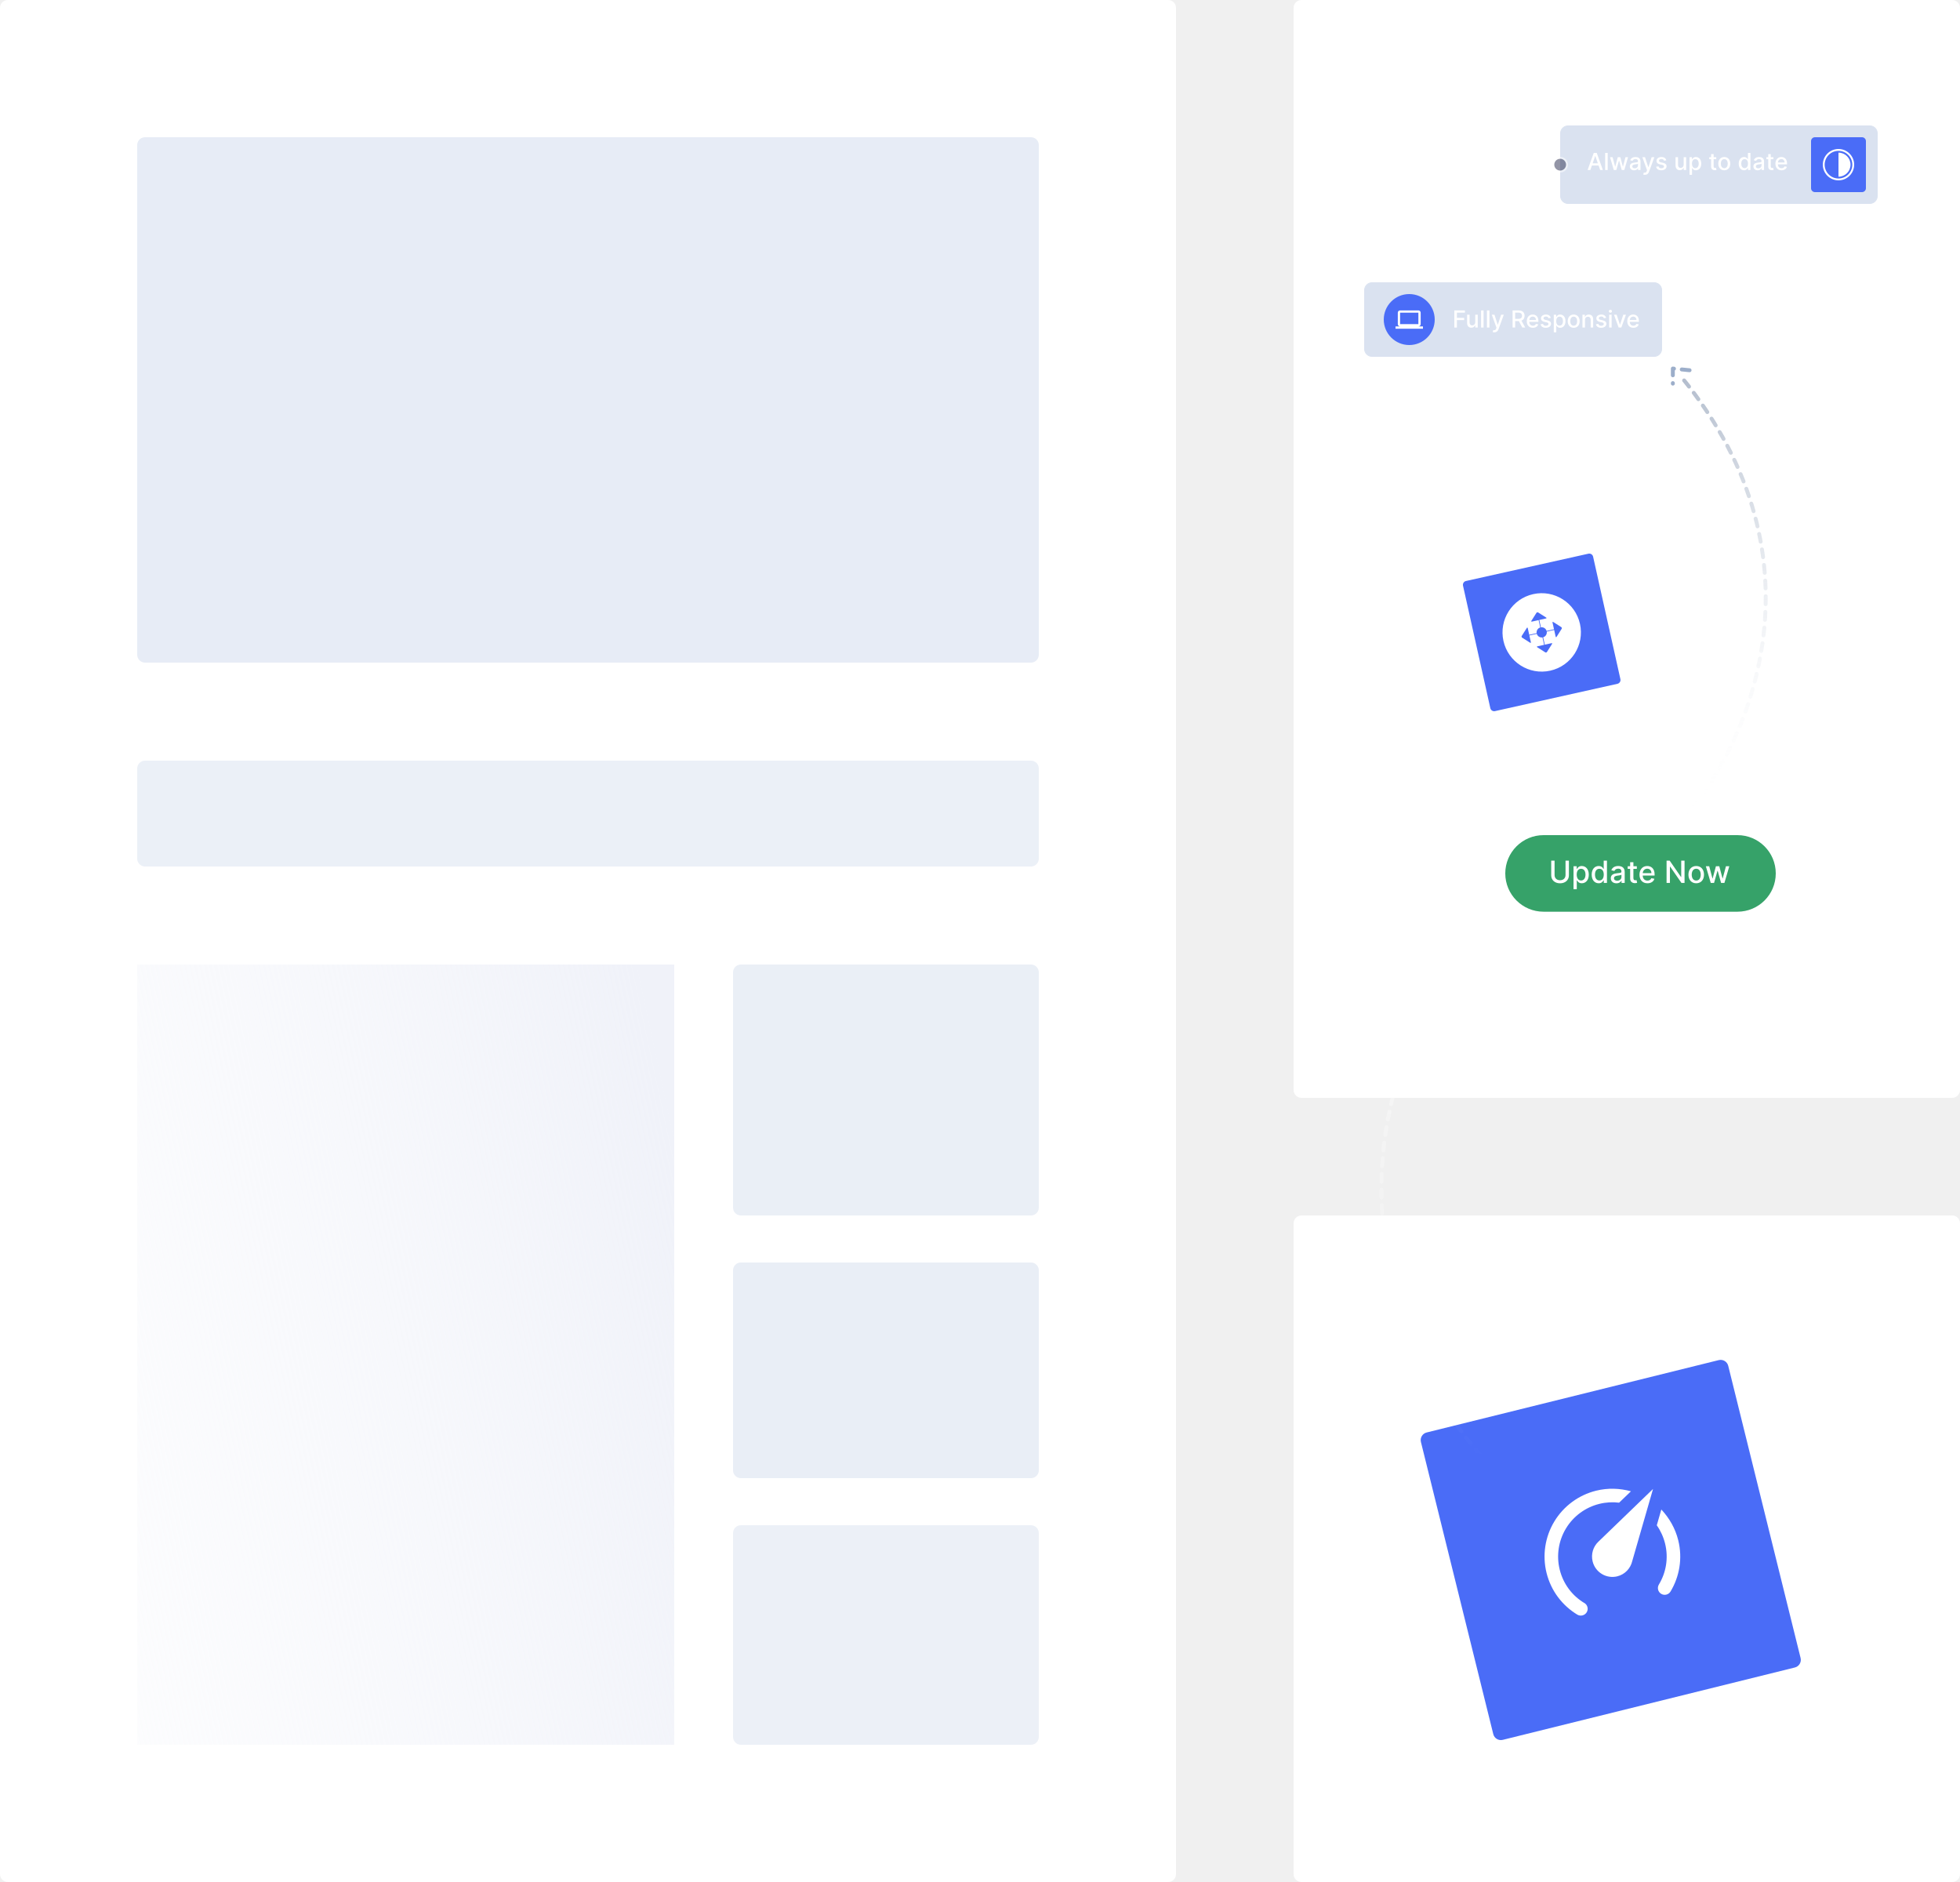
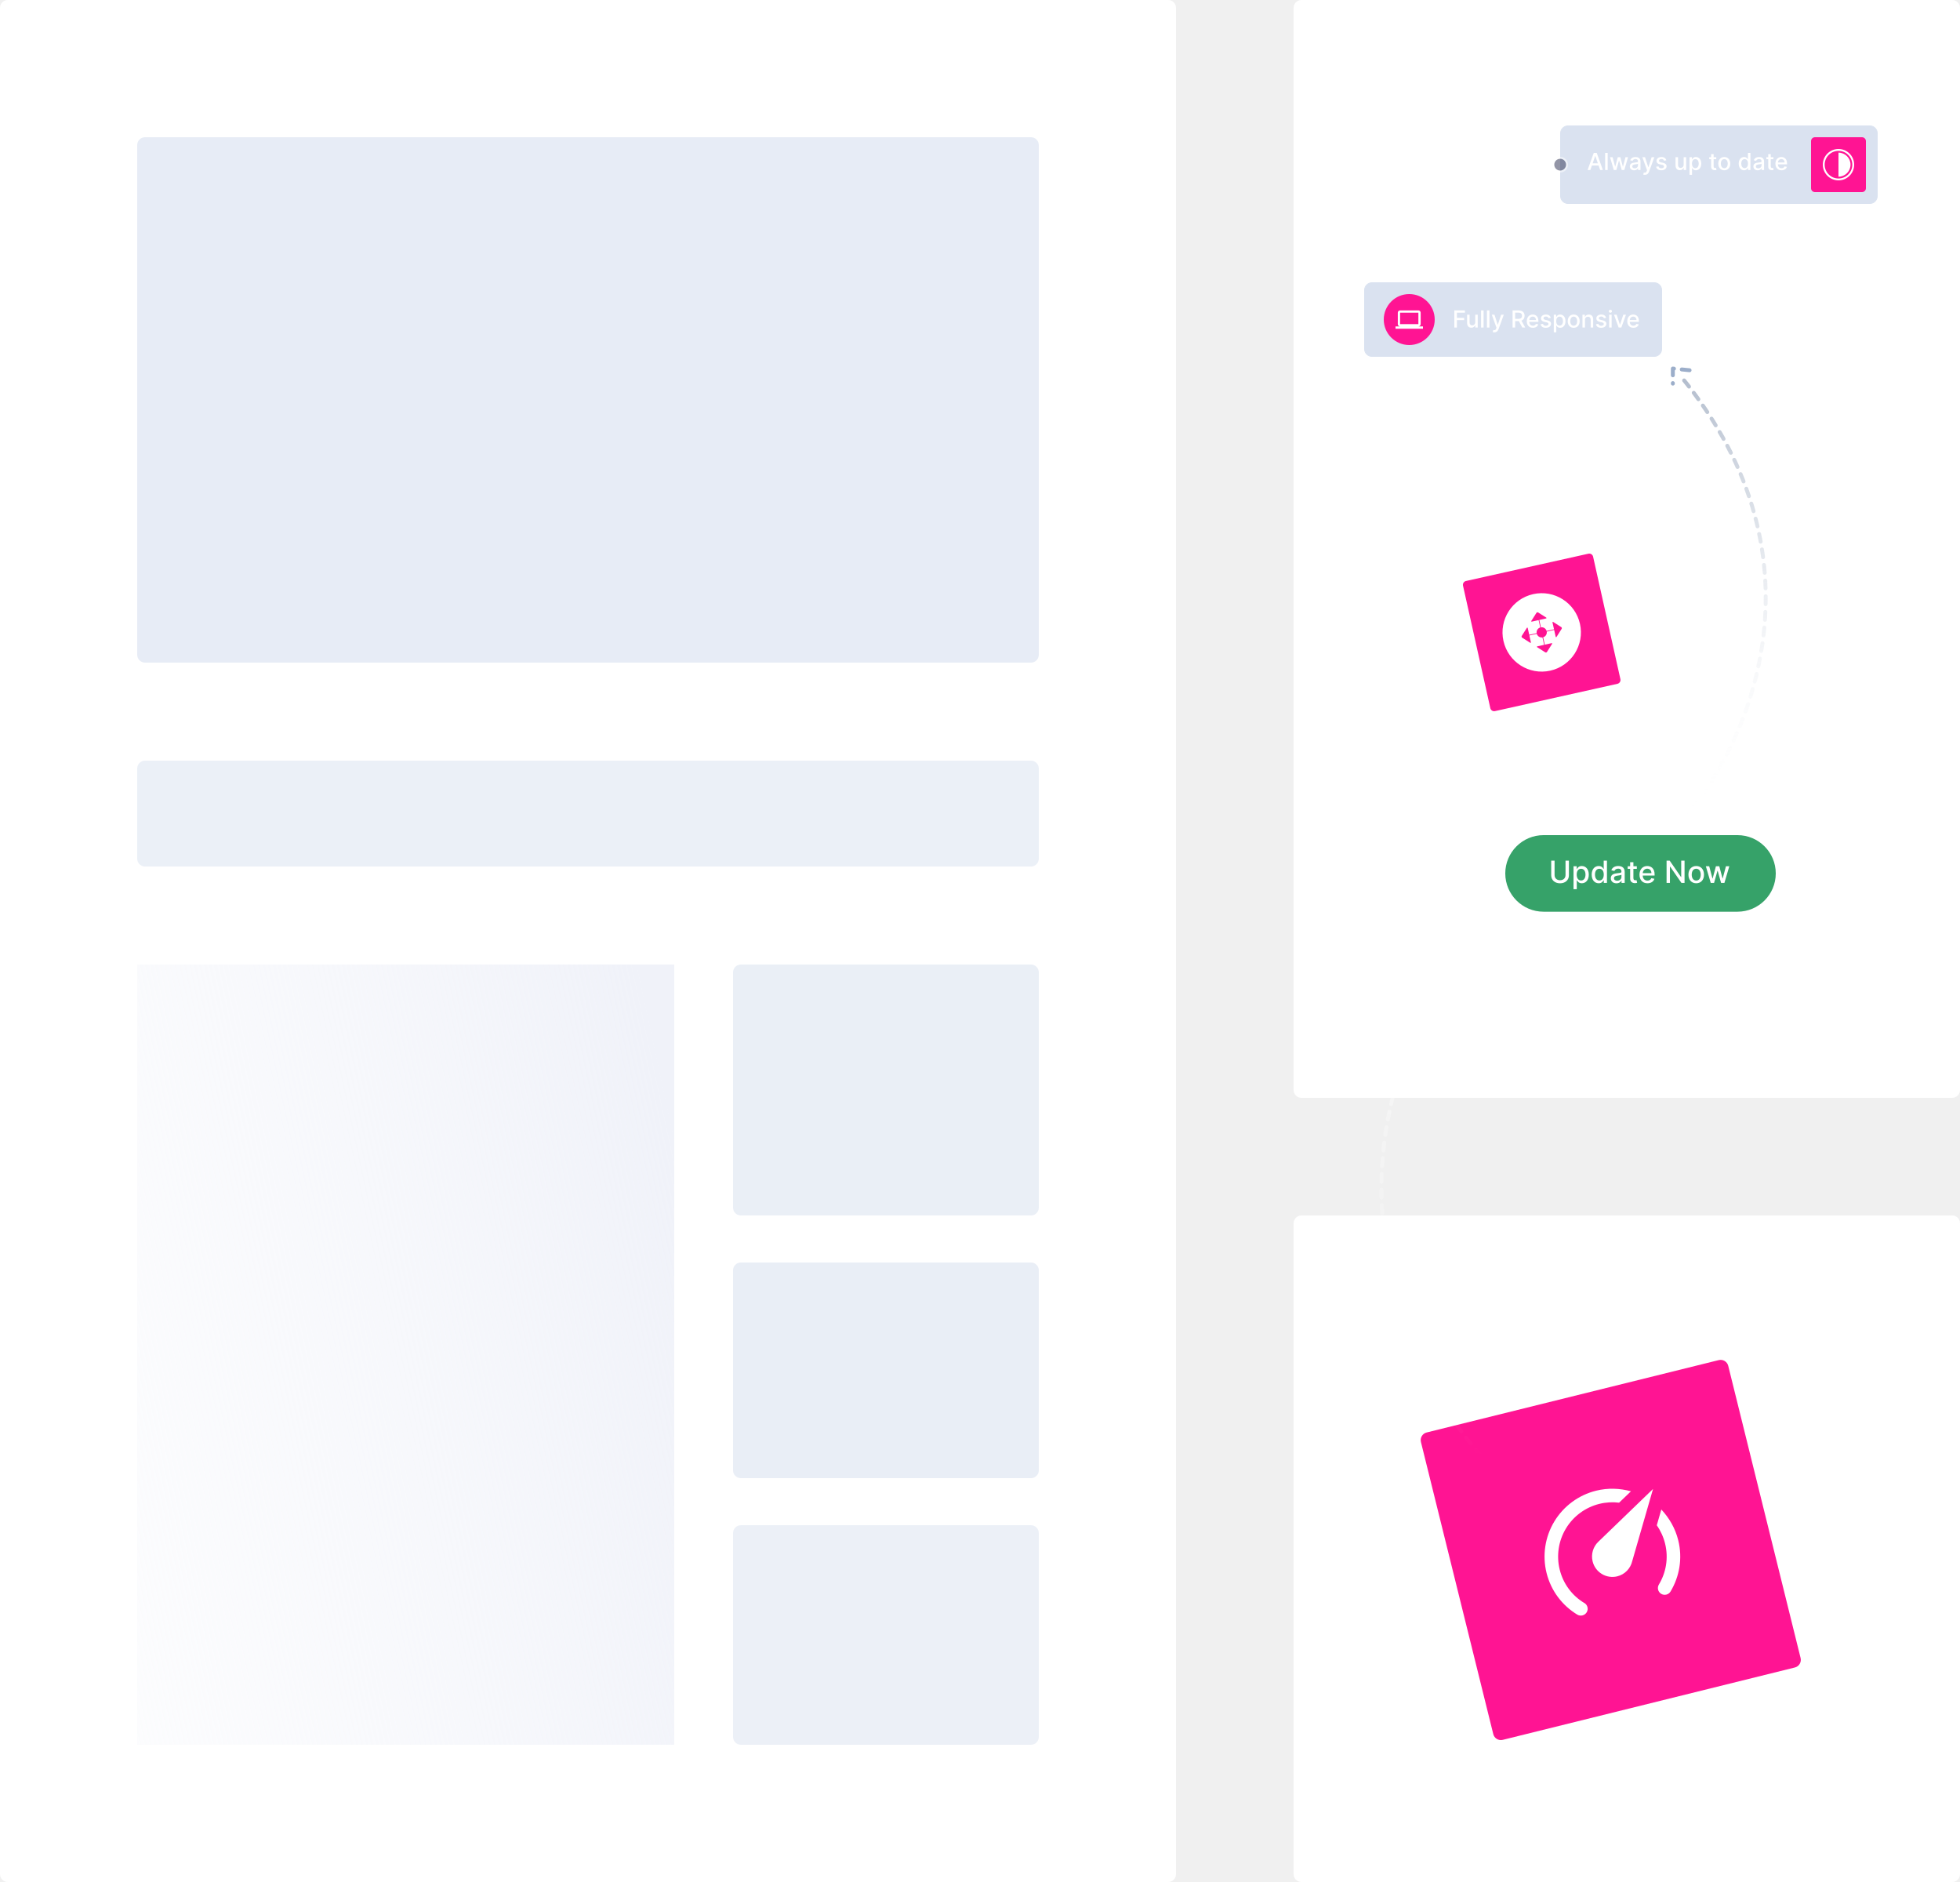
<svg xmlns="http://www.w3.org/2000/svg" width="500" height="480" viewBox="0 0 500 480" fill="none">
  <rect x="330" y="310" width="170" height="170" rx="2" fill="white" />
-   <rect x="362" y="365.831" width="80.765" height="80.765" rx="2" transform="rotate(-13.9128 362 365.831)" fill="#4A6CF7" />
+   <rect x="362" y="365.831" width="80.765" height="80.765" rx="2" transform="rotate(-13.9128 362 365.831)" fill="#FF1493" />
  <path d="M412.572 402.039C411.235 402.37 409.822 402.156 408.643 401.445C407.464 400.734 406.615 399.584 406.284 398.247C405.818 396.366 406.435 394.466 407.718 393.239L421.691 379.757L416.388 398.152C415.956 400.006 414.538 401.552 412.572 402.039ZM407.162 380.2C410.203 379.447 413.25 379.584 416.061 380.349L413.037 383.256C411.434 383.047 409.675 383.144 407.995 383.56C404.43 384.443 401.363 386.705 399.467 389.85C397.571 392.995 397.002 396.764 397.884 400.328C398.804 404.041 401.131 407.03 404.167 408.846L404.183 408.842C405.001 409.335 405.263 410.393 404.77 411.21C404.277 412.028 403.202 412.294 402.389 411.818C398.595 409.531 395.673 405.797 394.525 401.16C393.421 396.705 394.132 391.994 396.502 388.063C398.873 384.132 402.707 381.304 407.162 380.2ZM428.123 392.838C429.271 397.474 428.43 402.14 426.143 405.934C425.646 406.735 424.587 406.997 423.77 406.504C422.952 406.011 422.69 404.953 423.183 404.135C425.016 401.096 425.683 397.383 424.763 393.67C424.347 391.99 423.612 390.389 422.649 389.023L423.808 384.992C425.826 387.166 427.365 389.78 428.123 392.838Z" fill="white" />
  <rect width="300" height="480" rx="2" fill="white" />
  <rect x="35" y="35" width="230" height="134" rx="2" fill="#DAE2F0" fill-opacity="0.66" />
  <rect opacity="0.53" x="35" y="194" width="230" height="27" rx="2" fill="#DAE2F0" />
  <rect x="35" y="246" width="137" height="199" fill="url(#paint0_linear_1028_1032)" />
  <rect opacity="0.57" x="187" y="246" width="78" height="64" rx="2" fill="#DAE2F0" />
  <rect opacity="0.6" x="187" y="322" width="78" height="55" rx="2" fill="#DAE2F0" />
  <rect opacity="0.5" x="187" y="389" width="78" height="56" rx="2" fill="#DAE2F0" />
  <path d="M377.795 371.295C358.482 349.772 331.574 292.451 378.448 235.356" stroke="url(#paint1_linear_1028_1032)" stroke-linecap="round" stroke-linejoin="round" stroke-dasharray="2 2" />
  <path d="M375.753 233.513L380.883 233V237.617" stroke="url(#paint2_linear_1028_1032)" stroke-linecap="round" stroke-linejoin="round" stroke-dasharray="2 2" />
  <rect x="330" width="170" height="280" rx="2" fill="white" />
  <rect x="384" y="213" width="69" height="19.528" rx="9.764" fill="#36A269" />
  <path d="M399.37 219.51V223.177C399.37 223.948 398.838 224.503 397.972 224.503C397.109 224.503 396.574 223.948 396.574 223.177V219.51H395.717V223.246C395.717 224.439 396.61 225.285 397.972 225.285C399.334 225.285 400.23 224.439 400.23 223.246V219.51H399.37Z" fill="white" />
  <path d="M401.41 226.788H402.239V224.528H402.289C402.439 224.8 402.744 225.274 403.521 225.274C404.553 225.274 405.302 224.447 405.302 223.069C405.302 221.687 404.541 220.875 403.512 220.875C402.722 220.875 402.436 221.357 402.289 221.621H402.22V220.93H401.41V226.788ZM402.222 223.06C402.222 222.17 402.611 221.579 403.335 221.579C404.087 221.579 404.464 222.214 404.464 223.06C404.464 223.915 404.075 224.567 403.335 224.567C402.622 224.567 402.222 223.956 402.222 223.06Z" fill="white" />
  <path d="M407.826 225.274C408.602 225.274 408.908 224.8 409.057 224.528H409.127V225.191H409.937V219.51H409.107V221.621H409.057C408.908 221.357 408.625 220.875 407.831 220.875C406.802 220.875 406.045 221.687 406.045 223.069C406.045 224.447 406.791 225.274 407.826 225.274ZM408.009 224.567C407.268 224.567 406.883 223.915 406.883 223.06C406.883 222.214 407.26 221.579 408.009 221.579C408.733 221.579 409.121 222.17 409.121 223.06C409.121 223.956 408.725 224.567 408.009 224.567Z" fill="white" />
  <path d="M412.36 225.285C413.065 225.285 413.462 224.927 413.62 224.608H413.653V225.191H414.463V222.361C414.463 221.121 413.487 220.875 412.81 220.875C412.039 220.875 411.329 221.185 411.051 221.962L411.831 222.139C411.953 221.837 412.263 221.546 412.821 221.546C413.356 221.546 413.631 221.826 413.631 222.309V222.328C413.631 222.63 413.32 222.625 412.555 222.714C411.747 222.808 410.921 223.019 410.921 223.987C410.921 224.825 411.55 225.285 412.36 225.285ZM412.541 224.619C412.072 224.619 411.734 224.408 411.734 223.998C411.734 223.554 412.127 223.396 412.607 223.332C412.876 223.296 413.514 223.224 413.634 223.105V223.654C413.634 224.159 413.231 224.619 412.541 224.619Z" fill="white" />
  <path d="M417.557 220.93H416.683V219.909H415.853V220.93H415.229V221.596H415.853V224.112C415.851 224.886 416.442 225.26 417.096 225.246C417.36 225.243 417.537 225.194 417.634 225.157L417.485 224.472C417.429 224.483 417.326 224.508 417.193 224.508C416.924 224.508 416.683 224.42 416.683 223.94V221.596H417.557V220.93Z" fill="white" />
  <path d="M420.265 225.277C421.194 225.277 421.851 224.819 422.04 224.126L421.255 223.984C421.105 224.386 420.745 224.592 420.273 224.592C419.563 224.592 419.086 224.131 419.064 223.31H422.093V223.016C422.093 221.476 421.172 220.875 420.206 220.875C419.019 220.875 418.237 221.779 418.237 223.088C418.237 224.411 419.008 225.277 420.265 225.277ZM419.066 222.689C419.1 222.084 419.538 221.56 420.212 221.56C420.856 221.56 421.277 222.037 421.28 222.689H419.066Z" fill="white" />
  <path d="M429.732 219.51H428.883V223.682H428.83L425.94 219.51H425.147V225.191H426.004V221.024H426.057L428.944 225.191H429.732V219.51Z" fill="white" />
  <path d="M432.71 225.277C433.912 225.277 434.697 224.397 434.697 223.08C434.697 221.754 433.912 220.875 432.71 220.875C431.509 220.875 430.724 221.754 430.724 223.08C430.724 224.397 431.509 225.277 432.71 225.277ZM432.713 224.58C431.928 224.58 431.562 223.895 431.562 223.077C431.562 222.261 431.928 221.568 432.713 221.568C433.493 221.568 433.859 222.261 433.859 223.077C433.859 223.895 433.493 224.58 432.713 224.58Z" fill="white" />
  <path d="M436.416 225.191H437.26L438.125 222.114H438.189L439.054 225.191H439.9L441.151 220.93H440.294L439.465 224.045H439.423L438.591 220.93H437.734L436.896 224.059H436.855L436.02 220.93H435.163L436.416 225.191Z" fill="white" />
  <path d="M429.313 209C445.373 191.102 467.749 143.437 428.77 95.96" stroke="url(#paint3_linear_1028_1032)" stroke-linecap="round" stroke-linejoin="round" stroke-dasharray="2 2" />
  <path d="M431.011 94.427L426.746 94V97.839" stroke="#9CAECA" stroke-linecap="round" stroke-linejoin="round" stroke-dasharray="2 2" />
  <path d="M425.919 209.551C429.35 203.094 432.466 187.388 417.488 176.228" stroke="url(#paint4_linear_1028_1032)" stroke-width="0.7" stroke-linecap="round" stroke-linejoin="round" stroke-dasharray="2 2" />
  <rect x="348.1" y="72.1" width="75.8" height="18.8" rx="1.9" fill="#DAE2F0" stroke="#DAE2F0" stroke-width="0.2" />
  <path d="M371 83.538H371.658V81.636H373.512V81.071H371.658V79.742H373.706V79.175H371V83.538Z" fill="white" />
  <path d="M376.333 82.181C376.335 82.737 375.921 83.001 375.563 83.001C375.169 83.001 374.896 82.716 374.896 82.271V80.266H374.259V82.347C374.259 83.159 374.705 83.581 375.333 83.581C375.825 83.581 376.16 83.321 376.311 82.972H376.345V83.538H376.972V80.266H376.333V82.181Z" fill="white" />
  <path d="M378.465 79.175H377.828V83.538H378.465V79.175Z" fill="white" />
  <path d="M379.959 79.175H379.322V83.538H379.959V79.175Z" fill="white" />
  <path d="M381.219 84.766C381.745 84.766 382.077 84.491 382.267 83.975L383.62 80.272L382.932 80.266L382.103 82.805H382.069L381.24 80.266H380.558L381.756 83.581L381.677 83.798C381.515 84.233 381.287 84.269 380.938 84.173L380.784 84.695C380.861 84.729 381.027 84.766 381.219 84.766Z" fill="white" />
  <path d="M385.859 83.538H386.518V81.887H387.413C387.428 81.887 387.44 81.887 387.455 81.887L388.342 83.538H389.092L388.124 81.772C388.659 81.574 388.925 81.129 388.925 80.543C388.925 79.739 388.427 79.175 387.415 79.175H385.859V83.538ZM386.518 81.32V79.739H387.344C387.994 79.739 388.263 80.048 388.263 80.543C388.263 81.035 387.994 81.32 387.353 81.32H386.518Z" fill="white" />
  <path d="M391.045 83.604C391.759 83.604 392.264 83.253 392.409 82.72L391.806 82.612C391.691 82.921 391.414 83.078 391.051 83.078C390.506 83.078 390.139 82.724 390.122 82.094H392.449V81.868C392.449 80.685 391.742 80.223 391 80.223C390.088 80.223 389.487 80.918 389.487 81.923C389.487 82.94 390.08 83.604 391.045 83.604ZM390.124 81.617C390.15 81.152 390.487 80.749 391.004 80.749C391.499 80.749 391.823 81.116 391.825 81.617H390.124Z" fill="white" />
  <path d="M395.608 81.065C395.476 80.555 395.078 80.223 394.37 80.223C393.631 80.223 393.107 80.613 393.107 81.192C393.107 81.657 393.388 81.966 394.002 82.102L394.556 82.224C394.871 82.294 395.018 82.435 395.018 82.639C395.018 82.893 394.748 83.091 394.33 83.091C393.949 83.091 393.703 82.927 393.627 82.605L393.011 82.699C393.118 83.278 393.599 83.604 394.334 83.604C395.125 83.604 395.672 83.185 395.672 82.592C395.672 82.13 395.378 81.844 394.777 81.706L394.257 81.587C393.897 81.501 393.742 81.38 393.744 81.158C393.742 80.907 394.015 80.728 394.377 80.728C394.773 80.728 394.956 80.947 395.031 81.167L395.608 81.065Z" fill="white" />
  <path d="M396.373 84.766H397.01V83.029H397.048C397.163 83.238 397.398 83.602 397.994 83.602C398.787 83.602 399.362 82.967 399.362 81.908C399.362 80.847 398.778 80.223 397.988 80.223C397.381 80.223 397.161 80.594 397.048 80.796H396.995V80.266H396.373V84.766ZM396.997 81.902C396.997 81.218 397.295 80.764 397.851 80.764C398.429 80.764 398.719 81.252 398.719 81.902C398.719 82.558 398.42 83.059 397.851 83.059C397.304 83.059 396.997 82.59 396.997 81.902Z" fill="white" />
  <path d="M401.454 83.604C402.377 83.604 402.98 82.929 402.98 81.917C402.98 80.898 402.377 80.223 401.454 80.223C400.532 80.223 399.929 80.898 399.929 81.917C399.929 82.929 400.532 83.604 401.454 83.604ZM401.456 83.07C400.854 83.07 400.572 82.543 400.572 81.915C400.572 81.288 400.854 80.756 401.456 80.756C402.055 80.756 402.336 81.288 402.336 81.915C402.336 82.543 402.055 83.07 401.456 83.07Z" fill="white" />
  <path d="M404.328 81.595C404.328 81.073 404.648 80.775 405.091 80.775C405.523 80.775 405.786 81.058 405.786 81.533V83.538H406.423V81.457C406.423 80.647 405.977 80.223 405.308 80.223C404.816 80.223 404.494 80.451 404.343 80.798H404.303V80.266H403.691V83.538H404.328V81.595Z" fill="white" />
  <path d="M409.729 81.065C409.597 80.555 409.199 80.223 408.491 80.223C407.752 80.223 407.228 80.613 407.228 81.192C407.228 81.657 407.509 81.966 408.123 82.102L408.677 82.224C408.992 82.294 409.139 82.435 409.139 82.639C409.139 82.893 408.869 83.091 408.451 83.091C408.07 83.091 407.825 82.927 407.748 82.605L407.132 82.699C407.239 83.278 407.72 83.604 408.455 83.604C409.246 83.604 409.793 83.185 409.793 82.592C409.793 82.13 409.499 81.844 408.898 81.706L408.379 81.587C408.018 81.501 407.863 81.38 407.865 81.158C407.863 80.907 408.136 80.728 408.498 80.728C408.894 80.728 409.077 80.947 409.152 81.167L409.729 81.065Z" fill="white" />
  <path d="M410.494 83.538H411.131V80.266H410.494V83.538ZM410.816 79.761C411.035 79.761 411.218 79.59 411.218 79.381C411.218 79.173 411.035 79 410.816 79C410.594 79 410.413 79.173 410.413 79.381C410.413 79.59 410.594 79.761 410.816 79.761Z" fill="white" />
  <path d="M414.788 80.266H414.104L413.277 82.784H413.243L412.414 80.266H411.73L412.919 83.538H413.601L414.788 80.266Z" fill="white" />
  <path d="M416.68 83.604C417.393 83.604 417.898 83.253 418.043 82.72L417.44 82.612C417.325 82.921 417.048 83.078 416.686 83.078C416.141 83.078 415.774 82.724 415.757 82.094H418.084V81.868C418.084 80.685 417.376 80.223 416.635 80.223C415.723 80.223 415.122 80.918 415.122 81.923C415.122 82.94 415.714 83.604 416.68 83.604ZM415.759 81.617C415.785 81.152 416.121 80.749 416.639 80.749C417.134 80.749 417.457 81.116 417.46 81.617H415.759Z" fill="white" />
-   <circle cx="359.5" cy="81.5" r="6.5" fill="#4A6CF7" />
+   <circle cx="359.5" cy="81.5" r="6.5" fill="#FF1493" />
  <path d="M357.167 79.75H361.833V82.667H357.167V79.75ZM361.833 83.25C361.988 83.25 362.136 83.189 362.246 83.079C362.355 82.97 362.417 82.822 362.417 82.667V79.75C362.417 79.427 362.154 79.167 361.833 79.167H357.167C356.843 79.167 356.583 79.427 356.583 79.75V82.667C356.583 82.822 356.645 82.97 356.754 83.079C356.864 83.189 357.012 83.25 357.167 83.25H356V83.834H363V83.25H361.833Z" fill="white" />
-   <rect x="373" y="148.4" width="34" height="34" rx="1" transform="rotate(-12.5713 373 148.4)" fill="#4A6CF7" />
+   <rect x="373" y="148.4" width="34" height="34" rx="1" transform="rotate(-12.5713 373 148.4)" fill="#FF1493" />
  <circle cx="393.293" cy="161.293" r="10" transform="rotate(-12.5713 393.293 161.293)" fill="white" />
  <g clip-path="url(#clip0_1028_1032)">
-     <path d="M398.281 159.94L396.256 158.653C396.106 158.557 396.015 158.621 396.054 158.795L396.433 160.496L394.539 160.918C394.355 160.293 393.738 159.901 393.094 160L392.675 158.119L394.375 157.74C394.55 157.701 394.569 157.592 394.418 157.496L392.393 156.21C392.242 156.114 392.043 156.159 391.948 156.309L390.661 158.334C390.565 158.485 390.629 158.575 390.803 158.536L392.504 158.157L392.923 160.037C392.298 160.222 391.905 160.838 392.005 161.482L390.111 161.905L389.732 160.205C389.693 160.031 389.584 160.012 389.489 160.162L388.202 162.188C388.106 162.338 388.151 162.537 388.301 162.633L390.326 163.919C390.477 164.015 390.567 163.952 390.528 163.777L390.149 162.076L392.04 161.654C392.225 162.279 392.842 162.671 393.486 162.572L393.908 164.463L392.208 164.842C392.034 164.881 392.015 164.99 392.165 165.086L394.191 166.372C394.341 166.468 394.54 166.424 394.636 166.273L395.923 164.248C396.018 164.097 395.955 164.007 395.78 164.046L394.082 164.425L393.661 162.535C394.286 162.35 394.678 161.734 394.579 161.09L396.471 160.668L396.85 162.369C396.889 162.543 396.997 162.562 397.093 162.412L398.38 160.386C398.476 160.236 398.432 160.035 398.281 159.94Z" fill="#4A6CF7" />
+     <path d="M398.281 159.94L396.256 158.653C396.106 158.557 396.015 158.621 396.054 158.795L396.433 160.496L394.539 160.918C394.355 160.293 393.738 159.901 393.094 160L392.675 158.119L394.375 157.74C394.55 157.701 394.569 157.592 394.418 157.496L392.393 156.21C392.242 156.114 392.043 156.159 391.948 156.309L390.661 158.334C390.565 158.485 390.629 158.575 390.803 158.536L392.504 158.157L392.923 160.037C392.298 160.222 391.905 160.838 392.005 161.482L390.111 161.905L389.732 160.205C389.693 160.031 389.584 160.012 389.489 160.162L388.202 162.188C388.106 162.338 388.151 162.537 388.301 162.633L390.326 163.919C390.477 164.015 390.567 163.952 390.528 163.777L390.149 162.076L392.04 161.654C392.225 162.279 392.842 162.671 393.486 162.572L393.908 164.463L392.208 164.842C392.034 164.881 392.015 164.99 392.165 165.086L394.191 166.372C394.341 166.468 394.54 166.424 394.636 166.273L395.923 164.248C396.018 164.097 395.955 164.007 395.78 164.046L394.082 164.425L393.661 162.535C394.286 162.35 394.678 161.734 394.579 161.09L396.471 160.668L396.85 162.369C396.889 162.543 396.997 162.562 397.093 162.412L398.38 160.386C398.476 160.236 398.432 160.035 398.281 159.94Z" fill="#FF1493" />
  </g>
  <rect x="398.1" y="32.1" width="80.8" height="19.8" rx="1.9" fill="#DAE2F0" stroke="#DAE2F0" stroke-width="0.2" />
-   <rect x="462" y="35" width="14" height="14" rx="1" fill="#4A6CF7" />
+   <rect x="462" y="35" width="14" height="14" rx="1" fill="#FF1493" />
  <path d="M468.998 38C466.791 38 465 39.791 465 41.998C465 44.209 466.791 46 468.998 46C471.209 46 473 44.209 473 41.998C473 39.791 471.209 38 468.998 38ZM469 45.524C467.054 45.524 465.476 43.946 465.476 42C465.476 40.054 467.054 38.476 469 38.476C470.946 38.476 472.524 40.054 472.524 42C472.524 43.946 470.946 45.524 469 45.524ZM469 38.928V45.069C470.694 45.069 472.071 43.692 472.071 41.998C472.071 40.308 470.694 38.928 469 38.928Z" fill="white" />
  <path d="M405.699 43.364L406.099 42.209H407.804L408.202 43.364H408.901L407.331 39H406.57L405 43.364H405.699ZM406.291 41.655L406.935 39.793H406.969L407.612 41.655H406.291Z" fill="white" />
  <path d="M410.117 39H409.48V43.364H410.117V39Z" fill="white" />
  <path d="M411.684 43.364H412.332L412.996 41.001H413.045L413.71 43.364H414.36L415.321 40.091H414.663L414.026 42.484H413.994L413.354 40.091H412.696L412.053 42.494H412.021L411.379 40.091H410.721L411.684 43.364Z" fill="white" />
  <path d="M416.878 43.436C417.419 43.436 417.724 43.161 417.845 42.916H417.871V43.364H418.493V41.19C418.493 40.238 417.743 40.048 417.223 40.048C416.631 40.048 416.085 40.287 415.872 40.883L416.471 41.02C416.565 40.788 416.803 40.564 417.232 40.564C417.643 40.564 417.854 40.779 417.854 41.15V41.165C417.854 41.397 417.615 41.393 417.027 41.461C416.407 41.533 415.772 41.695 415.772 42.439C415.772 43.082 416.256 43.436 416.878 43.436ZM417.017 42.925C416.656 42.925 416.396 42.763 416.396 42.447C416.396 42.106 416.699 41.985 417.068 41.936C417.274 41.908 417.764 41.853 417.856 41.761V42.183C417.856 42.571 417.547 42.925 417.017 42.925Z" fill="white" />
  <path d="M419.627 44.591C420.153 44.591 420.486 44.316 420.675 43.8L422.028 40.097L421.34 40.091L420.511 42.631H420.477L419.648 40.091H418.967L420.164 43.406L420.085 43.624C419.923 44.058 419.695 44.094 419.346 43.999L419.192 44.521C419.269 44.555 419.435 44.591 419.627 44.591Z" fill="white" />
  <path d="M425.081 40.89C424.949 40.381 424.551 40.048 423.843 40.048C423.104 40.048 422.58 40.438 422.58 41.018C422.58 41.482 422.861 41.791 423.475 41.928L424.029 42.049C424.344 42.119 424.491 42.26 424.491 42.465C424.491 42.718 424.22 42.916 423.803 42.916C423.421 42.916 423.176 42.752 423.1 42.43L422.484 42.524C422.59 43.104 423.072 43.43 423.807 43.43C424.597 43.43 425.145 43.01 425.145 42.418C425.145 41.955 424.851 41.67 424.25 41.531L423.73 41.412C423.37 41.327 423.215 41.205 423.217 40.984C423.215 40.732 423.487 40.553 423.85 40.553C424.246 40.553 424.429 40.773 424.504 40.992L425.081 40.89Z" fill="white" />
  <path d="M429.507 42.006C429.509 42.562 429.095 42.827 428.737 42.827C428.343 42.827 428.07 42.541 428.07 42.096V40.091H427.433V42.173C427.433 42.984 427.879 43.406 428.507 43.406C428.999 43.406 429.334 43.146 429.485 42.797H429.519V43.364H430.146V40.091H429.507V42.006Z" fill="white" />
  <path d="M431.002 44.591H431.639V42.854H431.677C431.792 43.063 432.027 43.428 432.623 43.428C433.416 43.428 433.991 42.793 433.991 41.734C433.991 40.673 433.407 40.048 432.617 40.048C432.01 40.048 431.79 40.419 431.677 40.621H431.624V40.091H431.002V44.591ZM431.626 41.727C431.626 41.043 431.924 40.59 432.48 40.59C433.058 40.59 433.348 41.077 433.348 41.727C433.348 42.383 433.049 42.884 432.48 42.884C431.933 42.884 431.626 42.416 431.626 41.727Z" fill="white" />
  <path d="M437.82 40.091H437.149V39.307H436.512V40.091H436.033V40.602H436.512V42.535C436.51 43.129 436.964 43.417 437.467 43.406C437.669 43.404 437.806 43.366 437.88 43.338L437.765 42.812C437.722 42.82 437.644 42.84 437.541 42.84C437.335 42.84 437.149 42.771 437.149 42.403V40.602H437.82V40.091Z" fill="white" />
  <path d="M439.869 43.43C440.791 43.43 441.394 42.754 441.394 41.742C441.394 40.724 440.791 40.048 439.869 40.048C438.946 40.048 438.343 40.724 438.343 41.742C438.343 42.754 438.946 43.43 439.869 43.43ZM439.871 42.895C439.268 42.895 438.987 42.369 438.987 41.74C438.987 41.114 439.268 40.581 439.871 40.581C440.469 40.581 440.751 41.114 440.751 41.74C440.751 42.369 440.469 42.895 439.871 42.895Z" fill="white" />
  <path d="M444.918 43.428C445.515 43.428 445.749 43.063 445.864 42.854H445.918V43.364H446.54V39H445.903V40.621H445.864C445.749 40.419 445.532 40.048 444.923 40.048C444.132 40.048 443.55 40.673 443.55 41.734C443.55 42.793 444.124 43.428 444.918 43.428ZM445.059 42.884C444.49 42.884 444.194 42.383 444.194 41.727C444.194 41.077 444.484 40.59 445.059 40.59C445.615 40.59 445.913 41.043 445.913 41.727C445.913 42.416 445.609 42.884 445.059 42.884Z" fill="white" />
  <path d="M448.401 43.436C448.943 43.436 449.247 43.161 449.369 42.916H449.394V43.364H450.017V41.19C450.017 40.238 449.267 40.048 448.747 40.048C448.154 40.048 447.609 40.287 447.396 40.883L447.994 41.02C448.088 40.788 448.327 40.564 448.755 40.564C449.166 40.564 449.377 40.779 449.377 41.15V41.165C449.377 41.397 449.139 41.393 448.551 41.461C447.931 41.533 447.296 41.695 447.296 42.439C447.296 43.082 447.779 43.436 448.401 43.436ZM448.54 42.925C448.18 42.925 447.92 42.763 447.92 42.447C447.92 42.106 448.222 41.985 448.591 41.936C448.798 41.908 449.288 41.853 449.379 41.761V42.183C449.379 42.571 449.07 42.925 448.54 42.925Z" fill="white" />
  <path d="M452.393 40.091H451.722V39.307H451.085V40.091H450.605V40.602H451.085V42.535C451.082 43.129 451.536 43.417 452.039 43.406C452.241 43.404 452.378 43.366 452.452 43.338L452.337 42.812C452.295 42.82 452.216 42.84 452.114 42.84C451.907 42.84 451.722 42.771 451.722 42.403V40.602H452.393V40.091Z" fill="white" />
  <path d="M454.473 43.43C455.187 43.43 455.692 43.078 455.836 42.545L455.233 42.437C455.118 42.746 454.841 42.903 454.479 42.903C453.934 42.903 453.567 42.55 453.55 41.919H455.877V41.693C455.877 40.511 455.17 40.048 454.428 40.048C453.516 40.048 452.915 40.743 452.915 41.749C452.915 42.765 453.508 43.43 454.473 43.43ZM453.552 41.442C453.578 40.977 453.915 40.575 454.432 40.575C454.927 40.575 455.251 40.941 455.253 41.442H453.552Z" fill="white" />
  <circle opacity="0.5" cx="398" cy="42" r="1.75" fill="#282C4D" stroke="white" stroke-width="0.5" />
  <line x1="347" y1="41.75" x2="396" y2="41.75" stroke="url(#paint5_linear_1028_1032)" stroke-width="0.5" />
  <defs>
    <linearGradient id="paint0_linear_1028_1032" x1="156.747" y1="216.683" x2="-149.033" y2="282.186" gradientUnits="userSpaceOnUse">
      <stop stop-color="#F0F2F9" />
      <stop offset="1" stop-color="white" stop-opacity="0" />
    </linearGradient>
    <linearGradient id="paint1_linear_1028_1032" x1="374.3" y1="234.975" x2="361.897" y2="369.833" gradientUnits="userSpaceOnUse">
      <stop stop-color="white" stop-opacity="0.48" />
      <stop offset="1" stop-color="white" stop-opacity="0" />
    </linearGradient>
    <linearGradient id="paint2_linear_1028_1032" x1="378.318" y1="233" x2="378.318" y2="237.617" gradientUnits="userSpaceOnUse">
      <stop stop-color="white" stop-opacity="0.55" />
      <stop offset="1" stop-color="white" stop-opacity="0.62" />
    </linearGradient>
    <linearGradient id="paint3_linear_1028_1032" x1="432.22" y1="95.642" x2="442.533" y2="207.784" gradientUnits="userSpaceOnUse">
      <stop stop-color="#5F7597" stop-opacity="0.48" />
      <stop offset="1" stop-color="white" stop-opacity="0" />
    </linearGradient>
    <linearGradient id="paint4_linear_1028_1032" x1="418.483" y1="175.882" x2="429.732" y2="208.225" gradientUnits="userSpaceOnUse">
      <stop stop-color="white" stop-opacity="0.48" />
      <stop offset="1" stop-color="white" stop-opacity="0" />
    </linearGradient>
    <linearGradient id="paint5_linear_1028_1032" x1="396" y1="42" x2="359.25" y2="42" gradientUnits="userSpaceOnUse">
      <stop stop-color="white" stop-opacity="0.28" />
      <stop offset="1" stop-color="white" stop-opacity="0" />
    </linearGradient>
    <clipPath id="clip0_1028_1032">
      <rect width="12" height="12" fill="white" transform="translate(386.13 156.742) rotate(-12.5713)" />
    </clipPath>
  </defs>
</svg>
